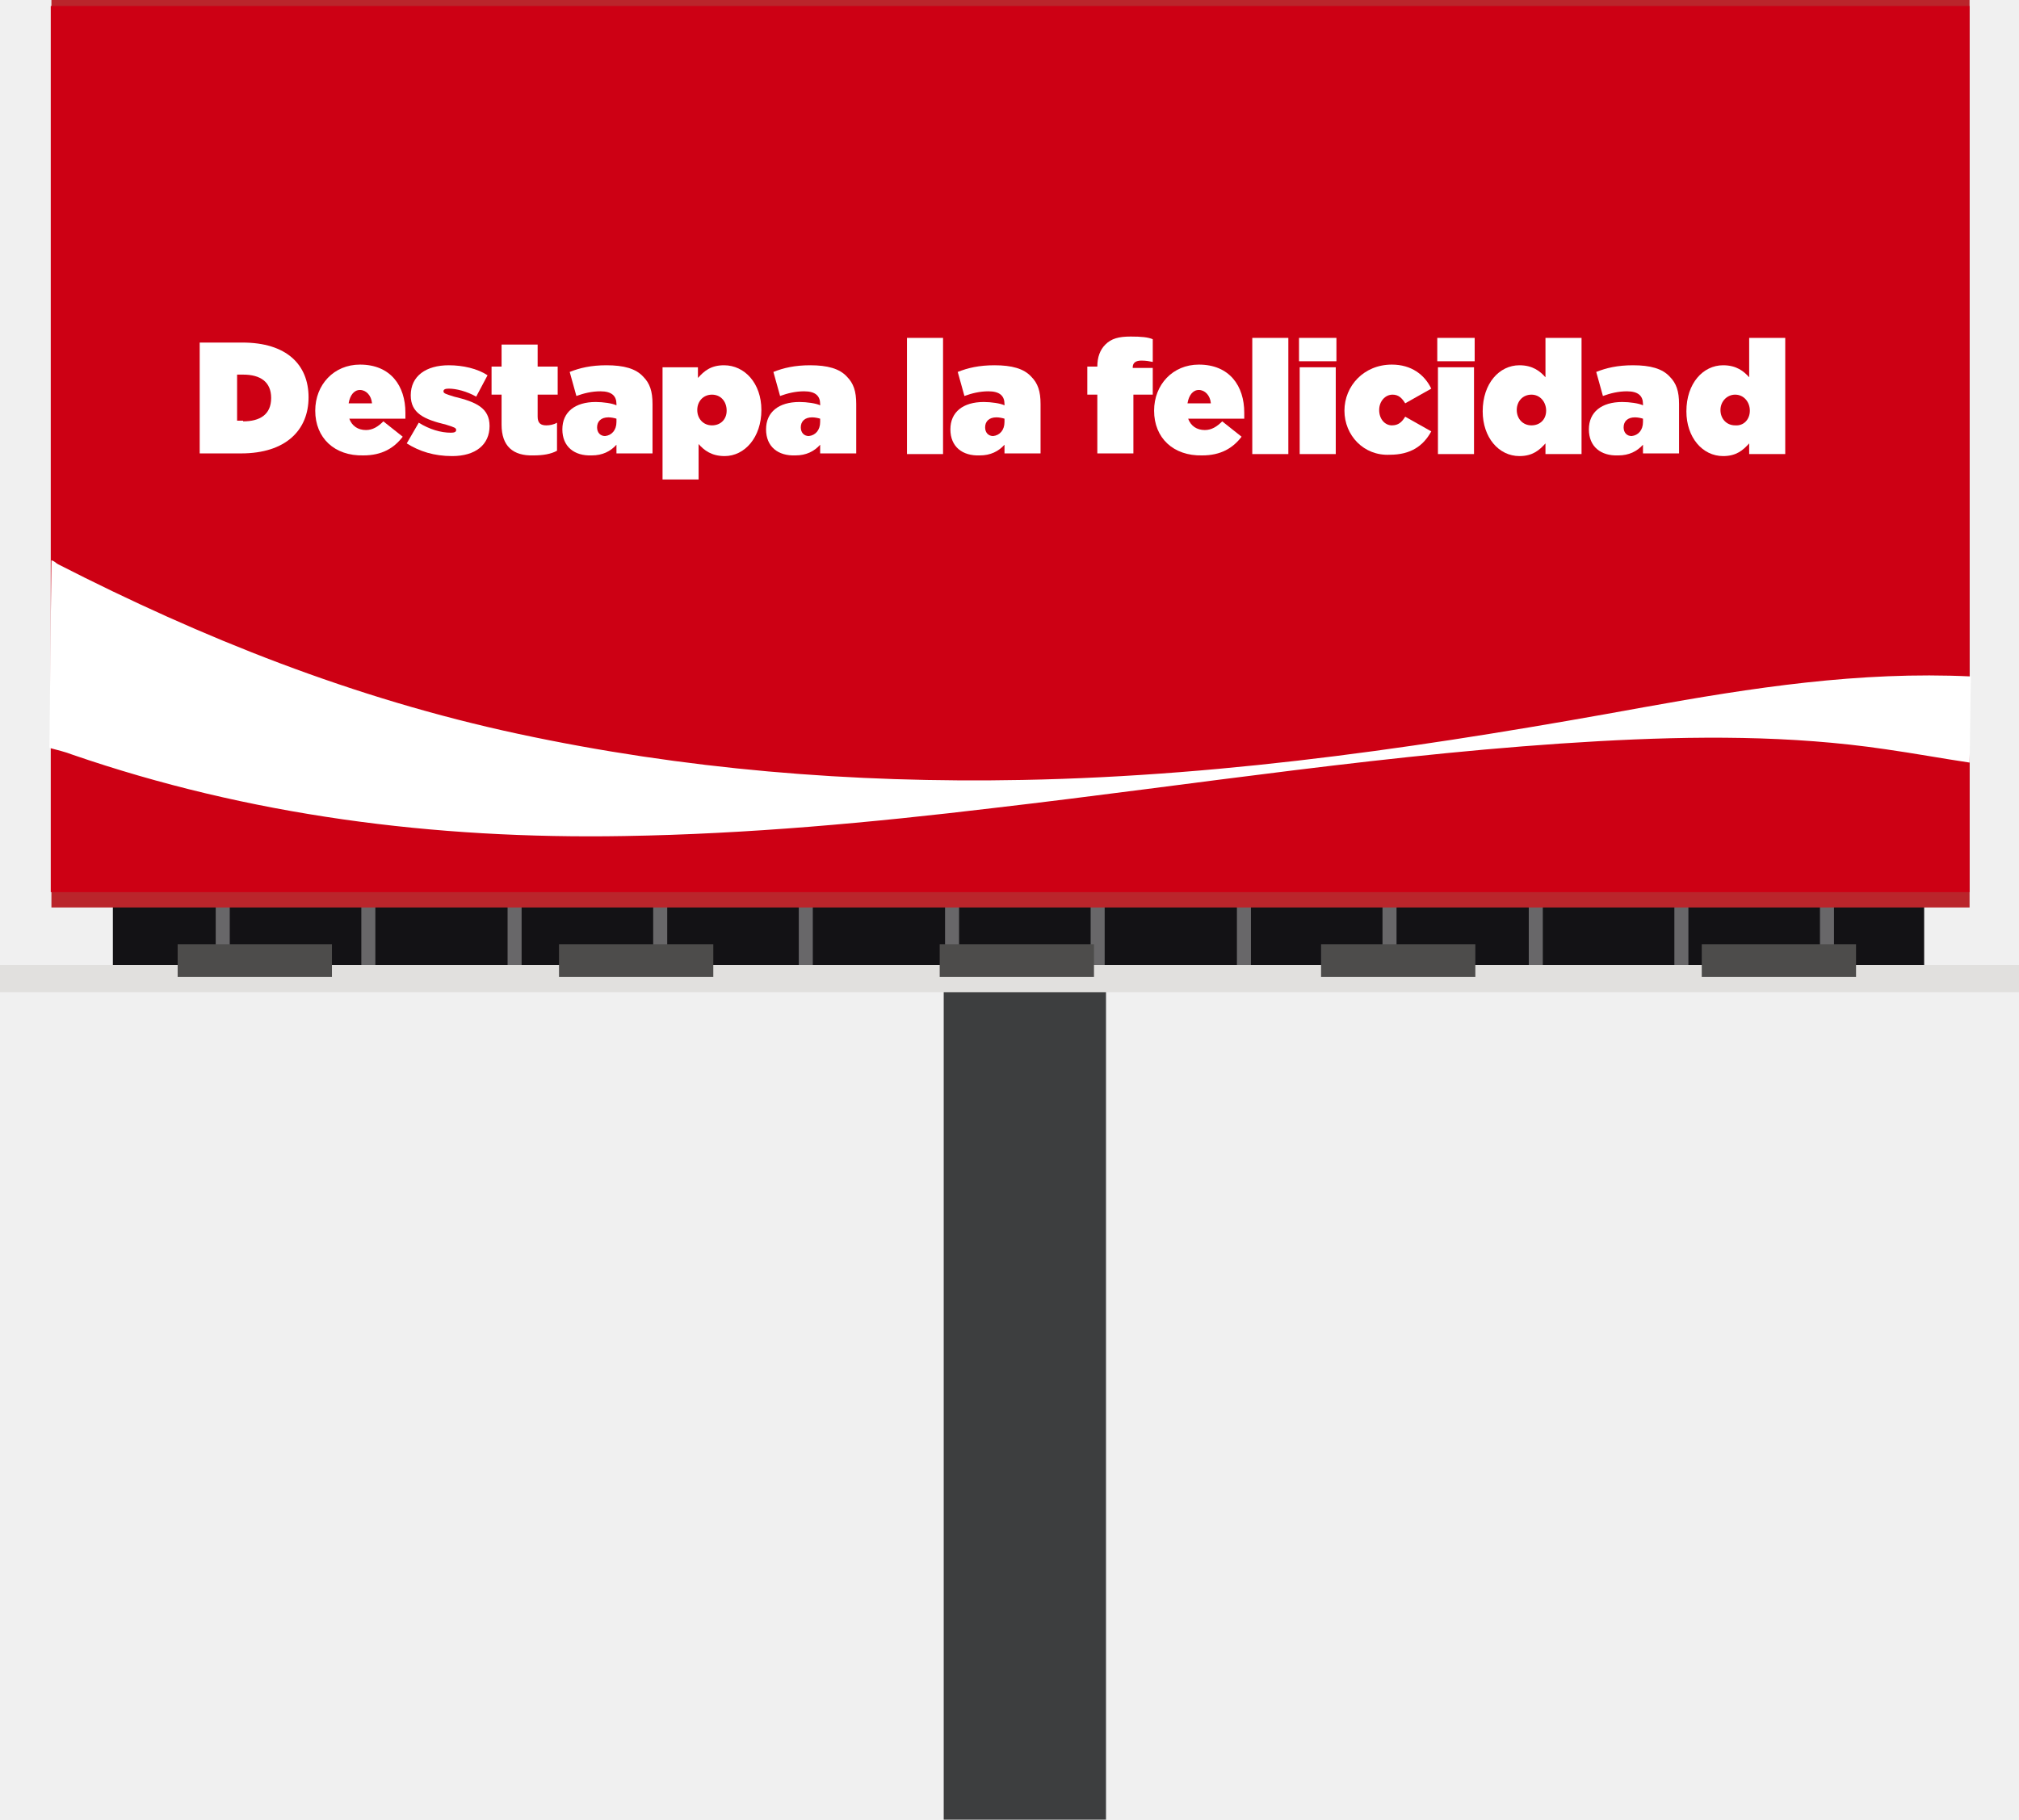
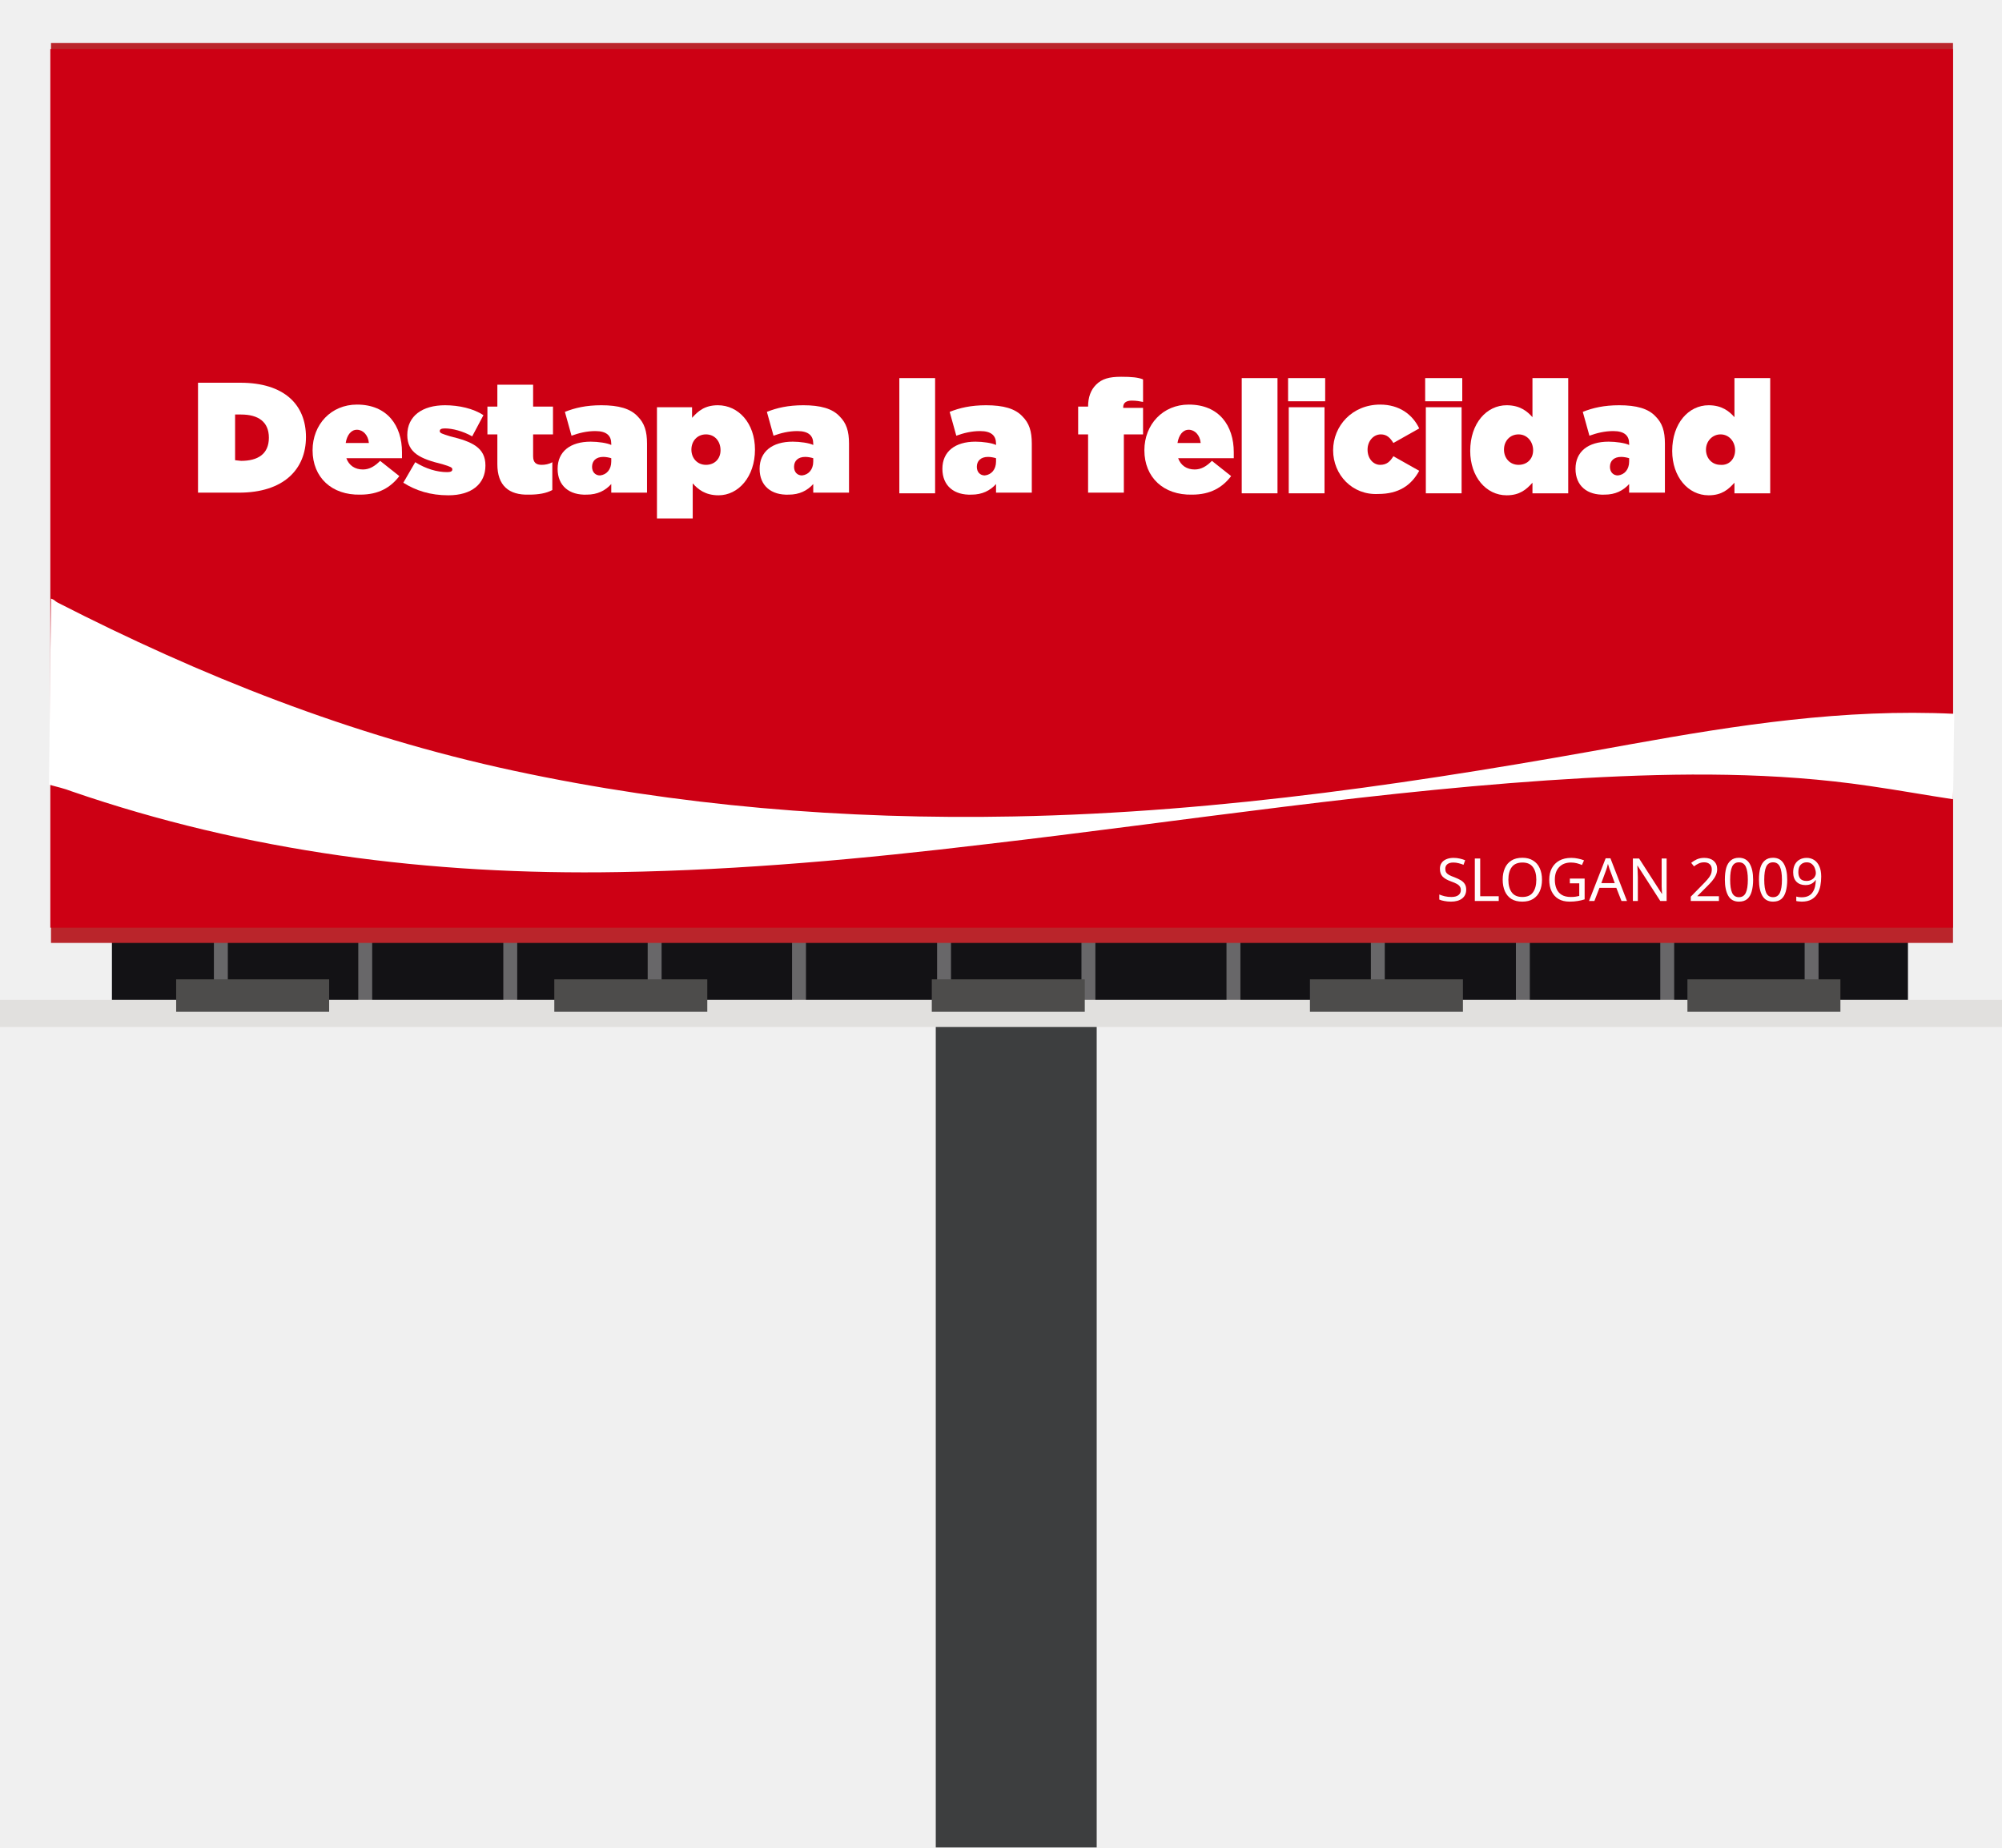
- <svg xmlns="http://www.w3.org/2000/svg" version="1.1" id="Layer_1" x="0px" y="0px" viewBox="-328 144.5 302.3 272.5" style="enable-background:new -328 144.5 302.3 272.5;" xml:space="preserve">
+ <svg xmlns="http://www.w3.org/2000/svg" version="1.1" id="Layer_1" x="0px" y="0px" viewBox="-676 452.5 302.3 279" style="enable-background:new -676 452.5 302.3 279;" xml:space="preserve">
  <style type="text/css">
	.st0{fill:#3D3E3F;}
	.st1{fill:#131215;}
	.st2{fill:#686769;}
	.st3{fill:#E1E0DE;}
	.st4{fill:#4D4C4B;}
	.st5{fill:#BA252B;}
	.st6{fill:#CD0014;}
	.st7{fill:#FFFFFF;}
+ 	.st8{fill:none;}
+ 	.st9{fill:#FFFDFD;}
+ 	.st10{font-family:'Gotham-Book';}
+ 	.st11{font-size:9px;}
</style>
-   <rect x="-186.7" y="283.5" class="st0" width="24.3" height="133.5" />
-   <rect x="-311.1" y="274.4" class="st1" width="271.2" height="15.2" />
-   <rect x="-295.7" y="274.3" class="st2" width="2.1" height="15.2" />
-   <rect x="-273.9" y="274.3" class="st2" width="2.1" height="15.2" />
-   <rect x="-252" y="274.3" class="st2" width="2.1" height="15.2" />
-   <rect x="-230.2" y="274.3" class="st2" width="2.1" height="15.2" />
-   <rect x="-208.4" y="274.3" class="st2" width="2.1" height="15.2" />
-   <rect x="-186.5" y="274.3" class="st2" width="2.1" height="15.2" />
-   <rect x="-164.7" y="274.3" class="st2" width="2.1" height="15.2" />
-   <rect x="-142.8" y="274.3" class="st2" width="2.1" height="15.2" />
-   <rect x="-121" y="274.3" class="st2" width="2.1" height="15.2" />
-   <rect x="-99.1" y="274.3" class="st2" width="2.1" height="15.2" />
-   <rect x="-77.3" y="274.3" class="st2" width="2.1" height="15.2" />
-   <rect x="-55.5" y="274.3" class="st2" width="2.1" height="15.2" />
-   <rect x="-328" y="289" class="st3" width="302.3" height="4.1" />
-   <rect x="-301.4" y="285.9" class="st4" width="23.1" height="4.9" />
-   <rect x="-244.3" y="285.9" class="st4" width="23.1" height="4.9" />
-   <rect x="-187.3" y="285.9" class="st4" width="23.1" height="4.9" />
-   <rect x="-130.2" y="285.9" class="st4" width="23.1" height="4.9" />
-   <rect x="-73.2" y="285.9" class="st4" width="23.1" height="4.9" />
-   <rect x="-320.3" y="144.5" class="st5" width="287.2" height="135.9" />
-   <rect x="-320.4" y="145.4" class="st6" width="287.3" height="132.7" />
-   <path class="st7" d="M-81.8,250.4c-30.7,5.6-61.5,10.3-93.1,10.9c-25.6,0.5-50.8-1.6-75.5-6.9c-24.7-5.3-47.4-14.4-68.9-25.4  c-0.4-0.2-0.4-0.4-1-0.6l-0.3,28.1c1.1,0.3,2.4,0.6,3.4,1c26.4,9.1,54.1,12.7,82.7,12.2c18.5-0.3,36.9-2,55.3-4.2  c30.2-3.5,60.1-8.3,90.5-10c14.4-0.8,28.8-0.9,43,1.2c4.2,0.6,8.6,1.4,12.6,2c0.1-4.3,0.1-8.6,0.2-12.9  C-49.6,245-65.7,247.5-81.8,250.4z" />
+   <rect x="-534.7" y="598" class="st0" width="24.3" height="133.5" />
+   <rect x="-659.1" y="588.9" class="st1" width="271.2" height="15.2" />
+   <rect x="-643.7" y="588.8" class="st2" width="2.1" height="15.2" />
+   <rect x="-621.9" y="588.8" class="st2" width="2.1" height="15.2" />
+   <rect x="-600" y="588.8" class="st2" width="2.1" height="15.2" />
+   <rect x="-578.2" y="588.8" class="st2" width="2.1" height="15.2" />
+   <rect x="-556.4" y="588.8" class="st2" width="2.1" height="15.2" />
+   <rect x="-534.5" y="588.8" class="st2" width="2.1" height="15.2" />
+   <rect x="-512.7" y="588.8" class="st2" width="2.1" height="15.2" />
+   <rect x="-490.8" y="588.8" class="st2" width="2.1" height="15.2" />
+   <rect x="-469" y="588.8" class="st2" width="2.1" height="15.2" />
+   <rect x="-447.1" y="588.8" class="st2" width="2.1" height="15.2" />
+   <rect x="-425.3" y="588.8" class="st2" width="2.1" height="15.2" />
+   <rect x="-403.5" y="588.8" class="st2" width="2.1" height="15.2" />
+   <rect x="-676" y="603.5" class="st3" width="302.3" height="4.1" />
+   <rect x="-649.4" y="600.4" class="st4" width="23.1" height="4.9" />
+   <rect x="-592.3" y="600.4" class="st4" width="23.1" height="4.9" />
+   <rect x="-535.3" y="600.4" class="st4" width="23.1" height="4.9" />
+   <rect x="-478.2" y="600.4" class="st4" width="23.1" height="4.9" />
+   <rect x="-421.2" y="600.4" class="st4" width="23.1" height="4.9" />
+   <rect x="-668.3" y="459" class="st5" width="287.2" height="135.9" />
+   <rect x="-668.4" y="459.9" class="st6" width="287.3" height="132.7" />
+   <path class="st7" d="M-429.8,564.9c-30.7,5.6-61.5,10.3-93.1,10.9c-25.6,0.5-50.8-1.6-75.5-6.9c-24.7-5.3-47.4-14.4-68.9-25.4  c-0.4-0.2-0.4-0.4-1-0.6l-0.3,28.1c1.1,0.3,2.4,0.6,3.4,1c26.4,9.1,54.1,12.7,82.7,12.2c18.5-0.3,36.9-2,55.3-4.2  c30.2-3.5,60.1-8.3,90.5-10c14.4-0.8,28.8-0.9,43,1.2c4.2,0.6,8.6,1.4,12.6,2c0.1-4.3,0.1-8.6,0.2-12.9  C-397.6,559.5-413.7,562-429.8,564.9z" />
  <g>
-     <path class="st7" d="M-298.1,195.8h6.4c6.6,0,9.9,3.3,9.9,8.2v0c0,4.9-3.4,8.4-10.1,8.4h-6.2V195.8z M-291.6,207.6   c2.5,0,4.2-1,4.2-3.5v0c0-2.4-1.6-3.5-4.2-3.5h-0.9v6.9H-291.6z" />
-     <path class="st7" d="M-280.8,206L-280.8,206c0-3.9,2.8-6.9,6.7-6.9c4.6,0,6.8,3.2,6.8,7.2c0,0.3,0,0.6,0,0.9h-8.4   c0.4,1.1,1.3,1.7,2.5,1.7c1,0,1.8-0.5,2.6-1.3l2.9,2.3c-1.3,1.7-3.1,2.8-5.9,2.8C-277.9,212.8-280.8,210.1-280.8,206z    M-272.3,204.9c-0.1-1.2-0.9-2-1.8-2c-0.9,0-1.5,0.8-1.7,2H-272.3z" />
-     <path class="st7" d="M-267.1,210.9l1.8-3.1c1.6,1,3.3,1.5,4.8,1.5c0.5,0,0.8-0.1,0.8-0.4v0c0-0.3-0.2-0.4-1.5-0.8   c-3.3-0.8-5.3-1.7-5.3-4.4v0c0-2.9,2.3-4.5,5.7-4.5c2.1,0,4.3,0.5,5.8,1.5l-1.7,3.2c-1.4-0.8-3-1.2-4.1-1.2c-0.5,0-0.8,0.1-0.8,0.4   v0c0,0.3,0.3,0.4,1.6,0.8c3.3,0.8,5.3,1.7,5.3,4.4v0c0,2.8-2.1,4.5-5.6,4.5C-263,212.8-265.2,212.1-267.1,210.9z" />
-     <path class="st7" d="M-252.9,208.1v-4.5h-1.5v-4.2h1.5v-3.3h5.4v3.3h3v4.2h-3v3.3c0,1,0.5,1.3,1.3,1.3c0.5,0,1.1-0.1,1.6-0.4v4.2   c-0.9,0.5-2.1,0.7-3.5,0.7C-251.2,212.8-252.9,211.3-252.9,208.1z" />
-     <path class="st7" d="M-243.8,208.8L-243.8,208.8c0-2.6,1.9-4.1,5-4.1c1.1,0,2.5,0.2,3.1,0.5V205c0-1.2-0.7-1.9-2.4-1.9   c-1.3,0-2.5,0.3-3.6,0.7l-1-3.6c1.5-0.6,3.2-1,5.5-1c2.6,0,4.4,0.5,5.5,1.7c1,1,1.4,2.2,1.4,4.1v7.4h-5.4v-1.3   c-0.9,1-2.1,1.6-3.7,1.6C-242,212.8-243.8,211.4-243.8,208.8z M-235.7,207.7v-0.5c-0.3-0.1-0.8-0.2-1.2-0.2c-1.1,0-1.7,0.6-1.7,1.5   v0c0,0.8,0.5,1.3,1.2,1.3C-236.4,209.7-235.7,208.9-235.7,207.7z" />
-     <path class="st7" d="M-228.9,199.5h5.4v1.6c0.9-1,1.9-1.9,3.9-1.9c3.1,0,5.6,2.7,5.6,6.7v0c0,4.1-2.5,6.9-5.5,6.9   c-2,0-3.1-0.9-3.9-1.8v5.3h-5.4V199.5z M-219.2,206L-219.2,206c0-1.4-0.9-2.4-2.2-2.4s-2.2,1-2.2,2.3v0c0,1.3,0.9,2.3,2.2,2.3   S-219.2,207.3-219.2,206z" />
-     <path class="st7" d="M-213.3,208.8L-213.3,208.8c0-2.6,1.9-4.1,5-4.1c1.1,0,2.5,0.2,3.1,0.5V205c0-1.2-0.7-1.9-2.4-1.9   c-1.3,0-2.5,0.3-3.6,0.7l-1-3.6c1.5-0.6,3.2-1,5.5-1c2.6,0,4.4,0.5,5.5,1.7c1,1,1.4,2.2,1.4,4.1v7.4h-5.4v-1.3   c-0.9,1-2.1,1.6-3.7,1.6C-211.5,212.8-213.3,211.4-213.3,208.8z M-205.2,207.7v-0.5c-0.3-0.1-0.8-0.2-1.2-0.2   c-1.1,0-1.7,0.6-1.7,1.5v0c0,0.8,0.5,1.3,1.2,1.3C-205.9,209.7-205.2,208.9-205.2,207.7z" />
-     <path class="st7" d="M-192.2,195.1h5.4v17.4h-5.4V195.1z" />
-     <path class="st7" d="M-185.7,208.8L-185.7,208.8c0-2.6,1.9-4.1,5-4.1c1.1,0,2.5,0.2,3.1,0.5V205c0-1.2-0.7-1.9-2.4-1.9   c-1.3,0-2.5,0.3-3.6,0.7l-1-3.6c1.5-0.6,3.2-1,5.5-1c2.6,0,4.4,0.5,5.5,1.7c1,1,1.4,2.2,1.4,4.1v7.4h-5.4v-1.3   c-0.9,1-2.1,1.6-3.7,1.6C-183.9,212.8-185.7,211.4-185.7,208.8z M-177.6,207.7v-0.5c-0.3-0.1-0.8-0.2-1.2-0.2   c-1.1,0-1.7,0.6-1.7,1.5v0c0,0.8,0.5,1.3,1.2,1.3C-178.3,209.7-177.6,208.9-177.6,207.7z" />
-     <path class="st7" d="M-163.7,203.6h-1.5v-4.2h1.5c0-1.4,0.4-2.5,1.2-3.3c0.9-0.9,2-1.2,3.8-1.2c1.6,0,2.6,0.1,3.3,0.4v3.4   c-0.5-0.1-1-0.2-1.7-0.2c-0.8,0-1.3,0.3-1.3,1v0.1h3v4h-2.9v8.8h-5.4V203.6z" />
-     <path class="st7" d="M-155.2,206L-155.2,206c0-3.9,2.8-6.9,6.7-6.9c4.6,0,6.8,3.2,6.8,7.2c0,0.3,0,0.6,0,0.9h-8.4   c0.4,1.1,1.3,1.7,2.5,1.7c1,0,1.8-0.5,2.6-1.3l2.9,2.3c-1.3,1.7-3.1,2.8-5.9,2.8C-152.3,212.8-155.2,210.1-155.2,206z    M-146.7,204.9c-0.1-1.2-0.9-2-1.8-2c-0.9,0-1.5,0.8-1.7,2H-146.7z" />
-     <path class="st7" d="M-140.5,195.1h5.4v17.4h-5.4V195.1z" />
-     <path class="st7" d="M-133.5,195.1h5.6v3.5h-5.6V195.1z M-133.4,199.5h5.4v13h-5.4V199.5z" />
-     <path class="st7" d="M-126.7,206L-126.7,206c0-3.7,2.9-6.9,7.1-6.9c2.9,0,4.9,1.5,5.9,3.6l-3.9,2.2c-0.5-0.8-1-1.3-1.9-1.3   c-1.1,0-2,1-2,2.3v0c0,1.4,0.9,2.3,1.9,2.3c1,0,1.5-0.5,2-1.3l3.9,2.2c-1.2,2.2-3.1,3.5-6.2,3.5   C-123.8,212.8-126.7,209.7-126.7,206z" />
-     <path class="st7" d="M-112.8,195.1h5.6v3.5h-5.6V195.1z M-112.7,199.5h5.4v13h-5.4V199.5z" />
-     <path class="st7" d="M-106,206.1L-106,206.1c0-4.2,2.5-6.9,5.5-6.9c2,0,3.1,0.9,3.9,1.8v-5.9h5.4v17.4h-5.4v-1.6   c-0.9,1-1.9,1.9-3.9,1.9C-103.6,212.8-106,210-106,206.1z M-96.5,206L-96.5,206c0-1.3-0.9-2.4-2.2-2.4s-2.2,1-2.2,2.3v0   c0,1.3,0.9,2.3,2.2,2.3S-96.5,207.3-96.5,206z" />
-     <path class="st7" d="M-90.1,208.8L-90.1,208.8c0-2.6,1.9-4.1,5-4.1c1.1,0,2.5,0.2,3.1,0.5V205c0-1.2-0.7-1.9-2.4-1.9   c-1.3,0-2.5,0.3-3.6,0.7l-1-3.6c1.5-0.6,3.2-1,5.5-1c2.6,0,4.4,0.5,5.5,1.7c1,1,1.4,2.2,1.4,4.1v7.4h-5.4v-1.3   c-0.9,1-2.1,1.6-3.7,1.6C-88.3,212.8-90.1,211.4-90.1,208.8z M-82,207.7v-0.5c-0.3-0.1-0.8-0.2-1.2-0.2c-1.1,0-1.7,0.6-1.7,1.5v0   c0,0.8,0.5,1.3,1.2,1.3C-82.7,209.7-82,208.9-82,207.7z" />
-     <path class="st7" d="M-75.5,206.1L-75.5,206.1c0-4.2,2.5-6.9,5.5-6.9c2,0,3.1,0.9,3.9,1.8v-5.9h5.4v17.4h-5.4v-1.6   c-0.9,1-1.9,1.9-3.9,1.9C-73.1,212.8-75.5,210-75.5,206.1z M-66,206L-66,206c0-1.3-0.9-2.4-2.2-2.4c-1.2,0-2.2,1-2.2,2.3v0   c0,1.3,0.9,2.3,2.2,2.3C-66.9,208.3-66,207.3-66,206z" />
+     <path class="st7" d="M-646.1,510.3h6.4c6.6,0,9.9,3.3,9.9,8.2l0,0c0,4.9-3.4,8.4-10.1,8.4h-6.2L-646.1,510.3L-646.1,510.3z    M-639.6,522.1c2.5,0,4.2-1,4.2-3.5l0,0c0-2.4-1.6-3.5-4.2-3.5h-0.9v6.9L-639.6,522.1L-639.6,522.1z" />
+     <path class="st7" d="M-628.8,520.5L-628.8,520.5c0-3.9,2.8-6.9,6.7-6.9c4.6,0,6.8,3.2,6.8,7.2c0,0.3,0,0.6,0,0.9h-8.4   c0.4,1.1,1.3,1.7,2.5,1.7c1,0,1.8-0.5,2.6-1.3l2.9,2.3c-1.3,1.7-3.1,2.8-5.9,2.8C-625.9,527.3-628.8,524.6-628.8,520.5z    M-620.3,519.4c-0.1-1.2-0.9-2-1.8-2s-1.5,0.8-1.7,2H-620.3z" />
+     <path class="st7" d="M-615.1,525.4l1.8-3.1c1.6,1,3.3,1.5,4.8,1.5c0.5,0,0.8-0.1,0.8-0.4l0,0c0-0.3-0.2-0.4-1.5-0.8   c-3.3-0.8-5.3-1.7-5.3-4.4l0,0c0-2.9,2.3-4.5,5.7-4.5c2.1,0,4.3,0.5,5.8,1.5l-1.7,3.2c-1.4-0.8-3-1.2-4.1-1.2   c-0.5,0-0.8,0.1-0.8,0.4l0,0c0,0.3,0.3,0.4,1.6,0.8c3.3,0.8,5.3,1.7,5.3,4.4l0,0c0,2.8-2.1,4.5-5.6,4.5   C-611,527.3-613.2,526.6-615.1,525.4z" />
+     <path class="st7" d="M-600.9,522.6v-4.5h-1.5v-4.2h1.5v-3.3h5.4v3.3h3v4.2h-3v3.3c0,1,0.5,1.3,1.3,1.3c0.5,0,1.1-0.1,1.6-0.4v4.2   c-0.9,0.5-2.1,0.7-3.5,0.7C-599.2,527.3-600.9,525.8-600.9,522.6z" />
+     <path class="st7" d="M-591.8,523.3L-591.8,523.3c0-2.6,1.9-4.1,5-4.1c1.1,0,2.5,0.2,3.1,0.5v-0.2c0-1.2-0.7-1.9-2.4-1.9   c-1.3,0-2.5,0.3-3.6,0.7l-1-3.6c1.5-0.6,3.2-1,5.5-1c2.6,0,4.4,0.5,5.5,1.7c1,1,1.4,2.2,1.4,4.1v7.4h-5.4v-1.3   c-0.9,1-2.1,1.6-3.7,1.6C-590,527.3-591.8,525.9-591.8,523.3z M-583.7,522.2v-0.5c-0.3-0.1-0.8-0.2-1.2-0.2c-1.1,0-1.7,0.6-1.7,1.5   l0,0c0,0.8,0.5,1.3,1.2,1.3C-584.4,524.2-583.7,523.4-583.7,522.2z" />
+     <path class="st7" d="M-576.9,514h5.4v1.6c0.9-1,1.9-1.9,3.9-1.9c3.1,0,5.6,2.7,5.6,6.7l0,0c0,4.1-2.5,6.9-5.5,6.9   c-2,0-3.1-0.9-3.9-1.8v5.3h-5.4V514H-576.9z M-567.2,520.5L-567.2,520.5c0-1.4-0.9-2.4-2.2-2.4c-1.3,0-2.2,1-2.2,2.3l0,0   c0,1.3,0.9,2.3,2.2,2.3C-568.1,522.7-567.2,521.8-567.2,520.5z" />
+     <path class="st7" d="M-561.3,523.3L-561.3,523.3c0-2.6,1.9-4.1,5-4.1c1.1,0,2.5,0.2,3.1,0.5v-0.2c0-1.2-0.7-1.9-2.4-1.9   c-1.3,0-2.5,0.3-3.6,0.7l-1-3.6c1.5-0.6,3.2-1,5.5-1c2.6,0,4.4,0.5,5.5,1.7c1,1,1.4,2.2,1.4,4.1v7.4h-5.4v-1.3   c-0.9,1-2.1,1.6-3.7,1.6C-559.5,527.3-561.3,525.9-561.3,523.3z M-553.2,522.2v-0.5c-0.3-0.1-0.8-0.2-1.2-0.2   c-1.1,0-1.7,0.6-1.7,1.5l0,0c0,0.8,0.5,1.3,1.2,1.3C-553.9,524.2-553.2,523.4-553.2,522.2z" />
+     <path class="st7" d="M-540.2,509.6h5.4V527h-5.4V509.6z" />
+     <path class="st7" d="M-533.7,523.3L-533.7,523.3c0-2.6,1.9-4.1,5-4.1c1.1,0,2.5,0.2,3.1,0.5v-0.2c0-1.2-0.7-1.9-2.4-1.9   c-1.3,0-2.5,0.3-3.6,0.7l-1-3.6c1.5-0.6,3.2-1,5.5-1c2.6,0,4.4,0.5,5.5,1.7c1,1,1.4,2.2,1.4,4.1v7.4h-5.4v-1.3   c-0.9,1-2.1,1.6-3.7,1.6C-531.9,527.3-533.7,525.9-533.7,523.3z M-525.6,522.2v-0.5c-0.3-0.1-0.8-0.2-1.2-0.2   c-1.1,0-1.7,0.6-1.7,1.5l0,0c0,0.8,0.5,1.3,1.2,1.3C-526.3,524.2-525.6,523.4-525.6,522.2z" />
+     <path class="st7" d="M-511.7,518.1h-1.5v-4.2h1.5c0-1.4,0.4-2.5,1.2-3.3c0.9-0.9,2-1.2,3.8-1.2c1.6,0,2.6,0.1,3.3,0.4v3.4   c-0.5-0.1-1-0.2-1.7-0.2c-0.8,0-1.3,0.3-1.3,1v0.1h3v4h-2.9v8.8h-5.4L-511.7,518.1L-511.7,518.1z" />
+     <path class="st7" d="M-503.2,520.5L-503.2,520.5c0-3.9,2.8-6.9,6.7-6.9c4.6,0,6.8,3.2,6.8,7.2c0,0.3,0,0.6,0,0.9h-8.4   c0.4,1.1,1.3,1.7,2.5,1.7c1,0,1.8-0.5,2.6-1.3l2.9,2.3c-1.3,1.7-3.1,2.8-5.9,2.8C-500.3,527.3-503.2,524.6-503.2,520.5z    M-494.7,519.4c-0.1-1.2-0.9-2-1.8-2c-0.9,0-1.5,0.8-1.7,2H-494.7z" />
+     <path class="st7" d="M-488.5,509.6h5.4V527h-5.4V509.6z" />
+     <path class="st7" d="M-481.5,509.6h5.6v3.5h-5.6V509.6z M-481.4,514h5.4v13h-5.4V514z" />
+     <path class="st7" d="M-474.7,520.5L-474.7,520.5c0-3.7,2.9-6.9,7.1-6.9c2.9,0,4.9,1.5,5.9,3.6l-3.9,2.2c-0.5-0.8-1-1.3-1.9-1.3   c-1.1,0-2,1-2,2.3l0,0c0,1.4,0.9,2.3,1.9,2.3s1.5-0.5,2-1.3l3.9,2.2c-1.2,2.2-3.1,3.5-6.2,3.5   C-471.8,527.3-474.7,524.2-474.7,520.5z" />
+     <path class="st7" d="M-460.8,509.6h5.6v3.5h-5.6V509.6z M-460.7,514h5.4v13h-5.4V514z" />
+     <path class="st7" d="M-454,520.6L-454,520.6c0-4.2,2.5-6.9,5.5-6.9c2,0,3.1,0.9,3.9,1.8v-5.9h5.4V527h-5.4v-1.6   c-0.9,1-1.9,1.9-3.9,1.9C-451.6,527.3-454,524.5-454,520.6z M-444.5,520.5L-444.5,520.5c0-1.3-0.9-2.4-2.2-2.4   c-1.3,0-2.2,1-2.2,2.3l0,0c0,1.3,0.9,2.3,2.2,2.3C-445.4,522.7-444.5,521.8-444.5,520.5z" />
+     <path class="st7" d="M-438.1,523.3L-438.1,523.3c0-2.6,1.9-4.1,5-4.1c1.1,0,2.5,0.2,3.1,0.5v-0.2c0-1.2-0.7-1.9-2.4-1.9   c-1.3,0-2.5,0.3-3.6,0.7l-1-3.6c1.5-0.6,3.2-1,5.5-1c2.6,0,4.4,0.5,5.5,1.7c1,1,1.4,2.2,1.4,4.1v7.4h-5.4v-1.3   c-0.9,1-2.1,1.6-3.7,1.6C-436.3,527.3-438.1,525.9-438.1,523.3z M-430,522.2v-0.5c-0.3-0.1-0.8-0.2-1.2-0.2c-1.1,0-1.7,0.6-1.7,1.5   l0,0c0,0.8,0.5,1.3,1.2,1.3C-430.7,524.2-430,523.4-430,522.2z" />
+     <path class="st7" d="M-423.5,520.6L-423.5,520.6c0-4.2,2.5-6.9,5.5-6.9c2,0,3.1,0.9,3.9,1.8v-5.9h5.4V527h-5.4v-1.6   c-0.9,1-1.9,1.9-3.9,1.9C-421.1,527.3-423.5,524.5-423.5,520.6z M-414,520.5L-414,520.5c0-1.3-0.9-2.4-2.2-2.4   c-1.2,0-2.2,1-2.2,2.3l0,0c0,1.3,0.9,2.3,2.2,2.3C-414.9,522.8-414,521.8-414,520.5z" />
  </g>
+   <rect x="-472.5" y="582" class="st8" width="93.8" height="13" />
+   <text transform="matrix(1 0 0 1 -459.1199 588.5703)" class="st9 st10 st11">SLOGAN 2009</text>
</svg>
